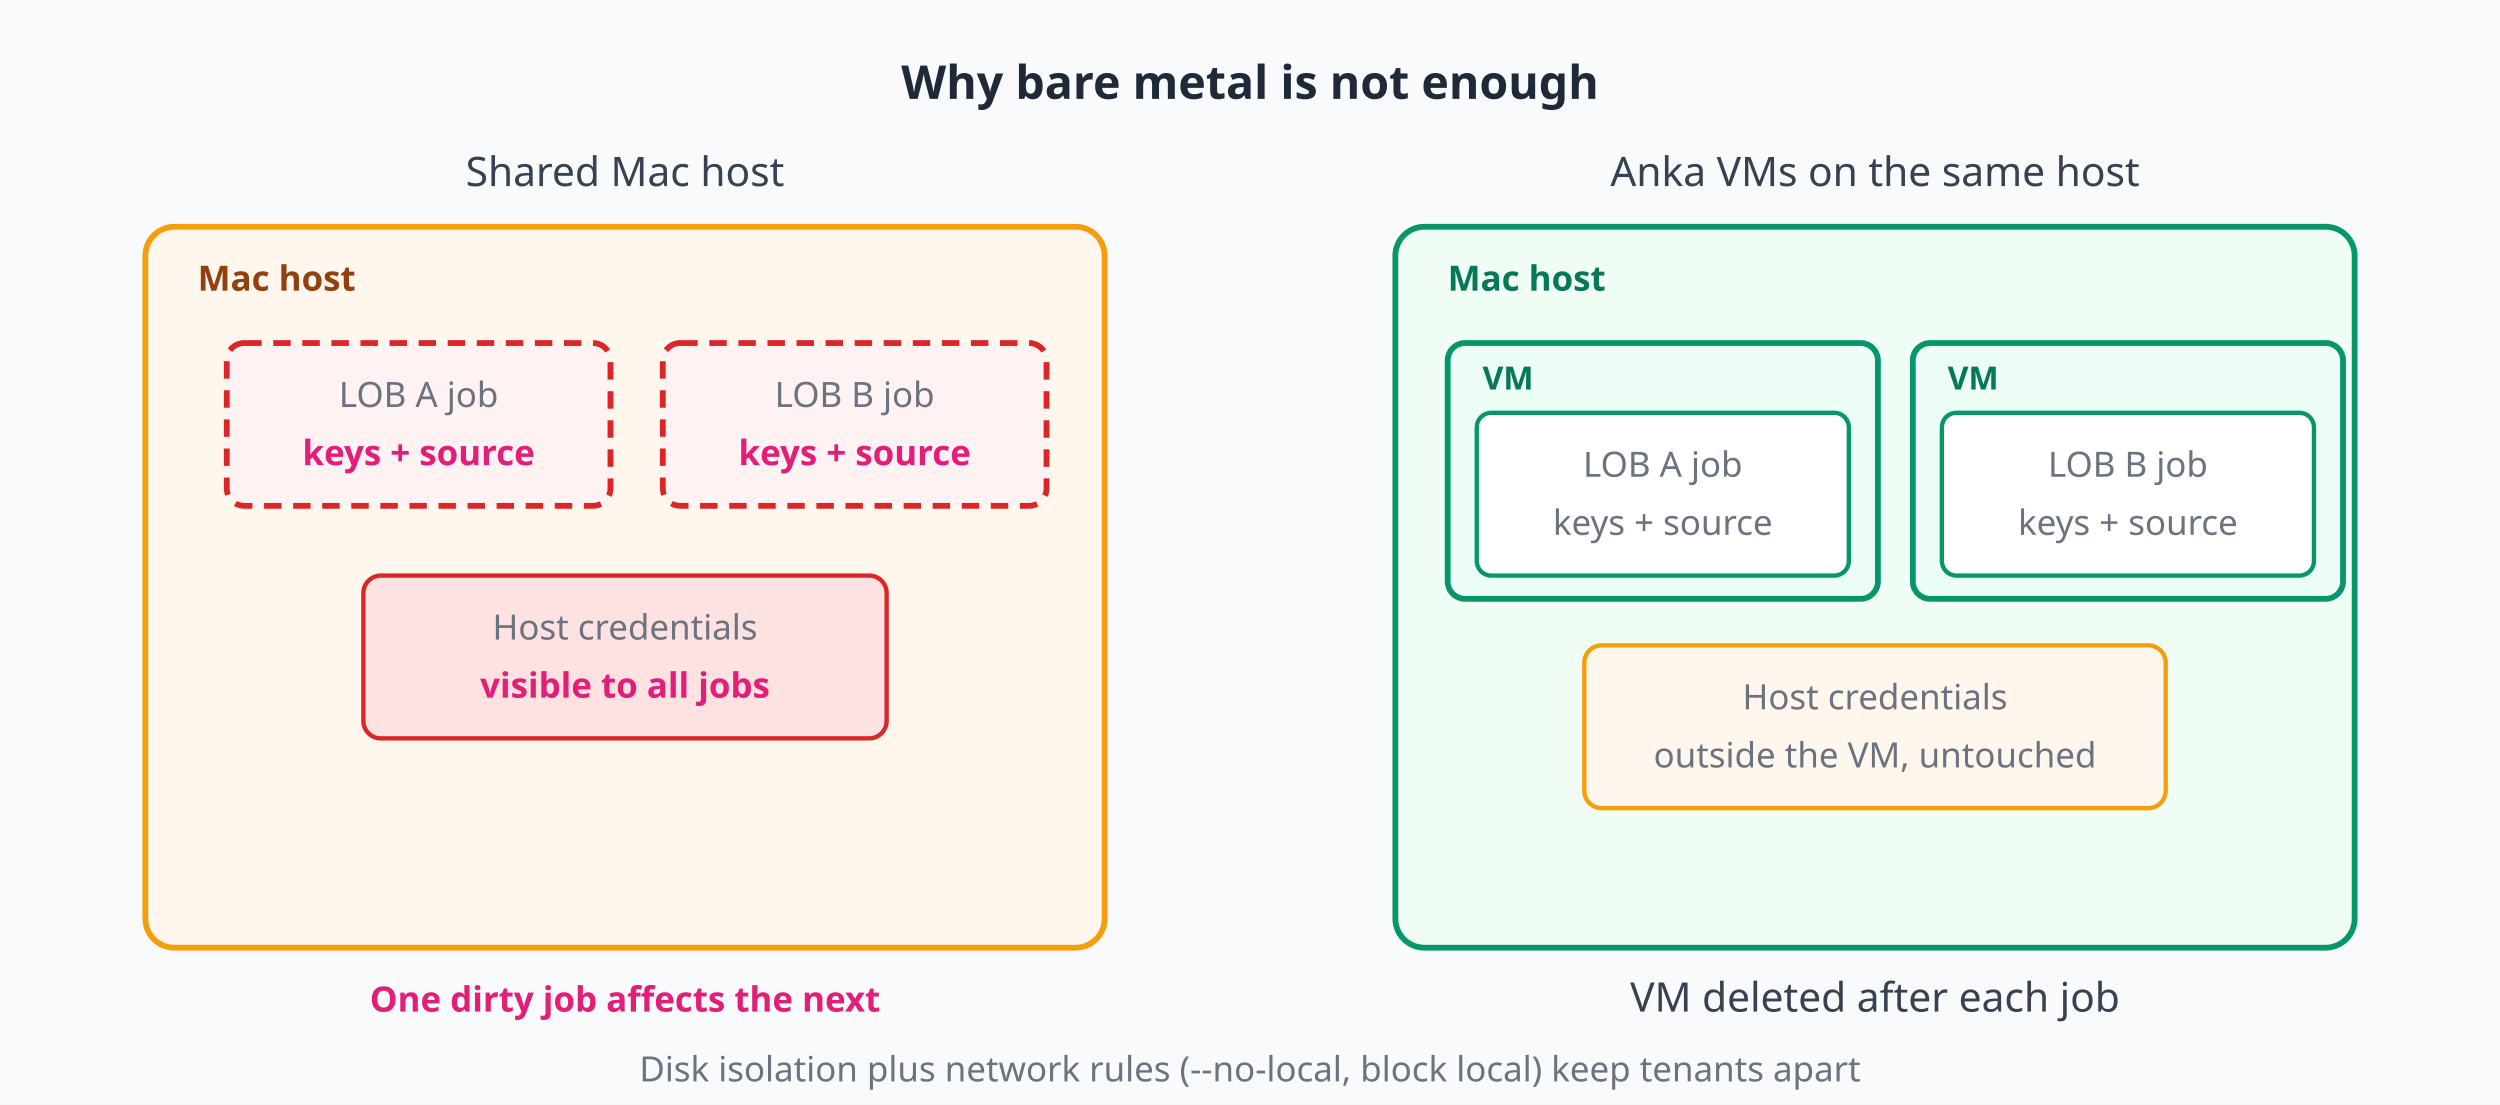
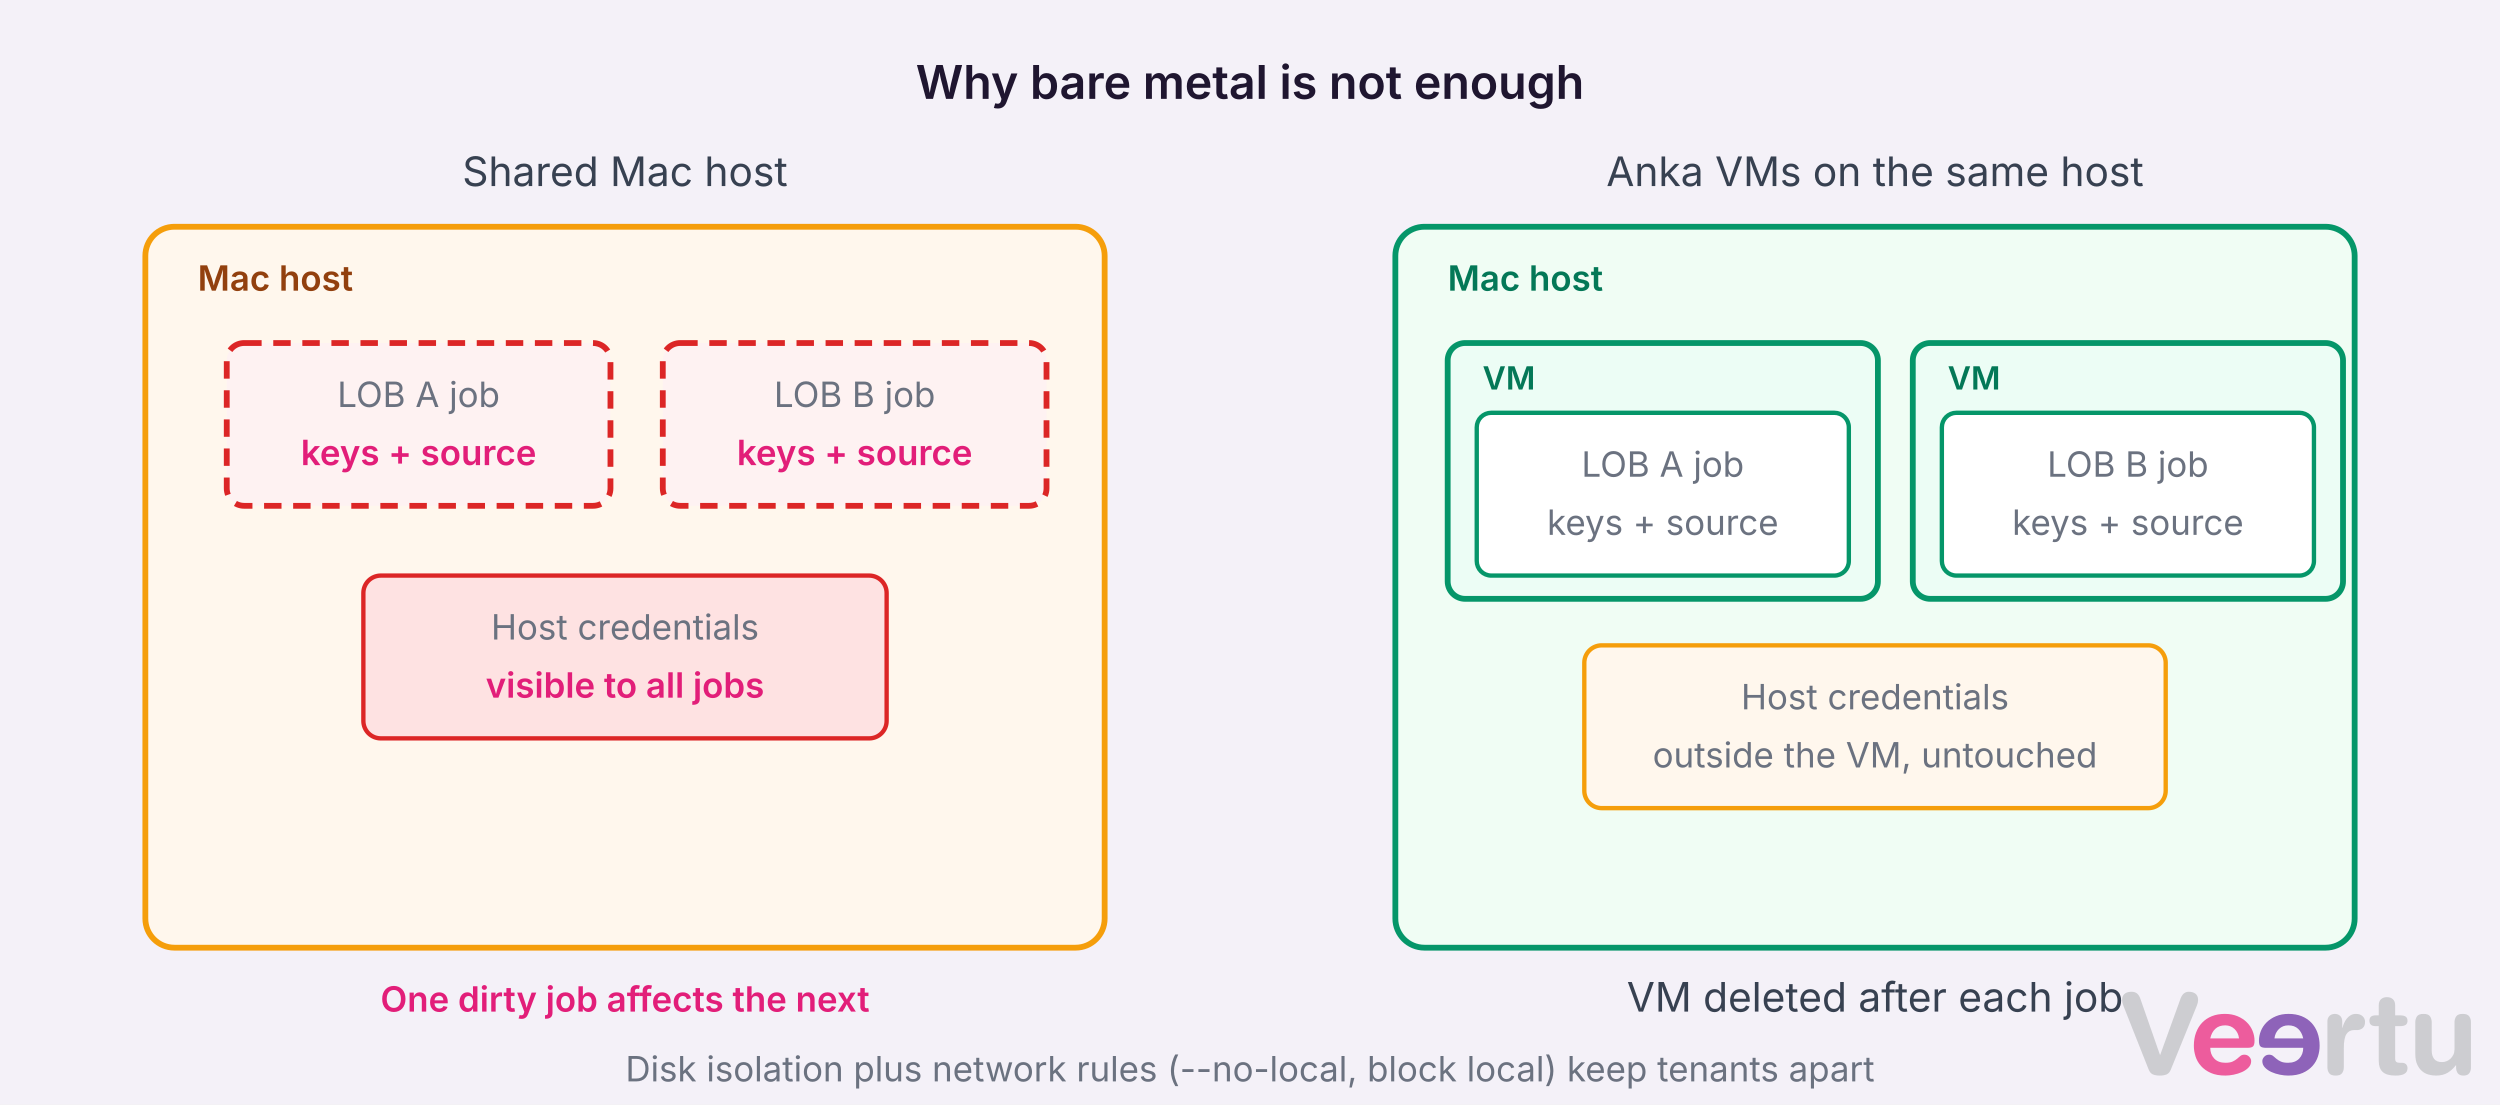
<svg xmlns="http://www.w3.org/2000/svg" viewBox="0 0 860 380" role="img" aria-label="Bare metal host risks versus isolated VMs">
  <defs>
    <style>
-       .title { font: 600 16px system-ui, sans-serif; fill: #1f2937; }
-       .label { font: 14px system-ui, sans-serif; fill: #374151; }
-       .small { font: 12px system-ui, sans-serif; fill: #6b7280; }
-       .warn { font: 600 12px system-ui, sans-serif; fill: #e21e79; }
-       .host-tag { font: 600 12px system-ui, sans-serif; fill: #92400e; }
-       .host-tag-green { font: 600 12px system-ui, sans-serif; fill: #047857; }
-       .vm-tag { font: 600 11px system-ui, sans-serif; fill: #047857; }
+       .title { font: 600 16px 'Museo Sans Rounded', system-ui, -apple-system, 'Segoe UI', sans-serif; fill: #1F1630; }
+       .label { font: 14px 'Museo Sans Rounded', system-ui, -apple-system, 'Segoe UI', sans-serif; fill: #374151; }
+       .small { font: 12px 'Museo Sans Rounded', system-ui, -apple-system, 'Segoe UI', sans-serif; fill: #6b7280; }
+       .warn { font: 600 12px 'Museo Sans Rounded', system-ui, -apple-system, 'Segoe UI', sans-serif; fill: #e21e79; }
+       .host-tag { font: 600 12px 'Museo Sans Rounded', system-ui, -apple-system, 'Segoe UI', sans-serif; fill: #92400e; }
+       .host-tag-green { font: 600 12px 'Museo Sans Rounded', system-ui, -apple-system, 'Segoe UI', sans-serif; fill: #047857; }
+       .vm-tag { font: 600 11px 'Museo Sans Rounded', system-ui, -apple-system, 'Segoe UI', sans-serif; fill: #047857; }
      .host { fill: #fff7ed; stroke: #f59e0b; stroke-width: 2; }
      .host-green { fill: #f0fdf4; stroke: #059669; stroke-width: 2; }
      .vm { fill: #ecfdf5; stroke: #059669; stroke-width: 2; }
      .job-bad { fill: #fef2f2; stroke: #dc2626; stroke-width: 2; stroke-dasharray: 6 4; }
      .job-good { fill: #ffffff; stroke: #059669; stroke-width: 1.5; }
      .host-cred-bad { fill: #fee2e2; stroke: #dc2626; stroke-width: 1.5; }
      .host-cred-good { fill: #fff7ed; stroke: #f59e0b; stroke-width: 1.5; }
    </style>
  </defs>
-   <rect width="860" height="380" fill="#f8fafc" />
+   <rect width="860" height="380" fill="#F4F1F8" />
  <text x="430" y="34" text-anchor="middle" class="title">Why bare metal is not enough</text>
  <text x="215" y="64" text-anchor="middle" class="label">Shared Mac host</text>
  <rect x="50" y="78" width="330" height="248" rx="10" class="host" />
  <text x="68" y="100" class="host-tag">Mac host</text>
  <rect x="78" y="118" width="132" height="56" rx="6" class="job-bad" />
  <text x="144" y="140" text-anchor="middle" class="small">LOB A job</text>
  <text x="144" y="160" text-anchor="middle" class="warn">keys + source</text>
  <rect x="228" y="118" width="132" height="56" rx="6" class="job-bad" />
  <text x="294" y="140" text-anchor="middle" class="small">LOB B job</text>
  <text x="294" y="160" text-anchor="middle" class="warn">keys + source</text>
  <rect x="125" y="198" width="180" height="56" rx="6" class="host-cred-bad" />
  <text x="215" y="220" text-anchor="middle" class="small">Host credentials</text>
  <text x="215" y="240" text-anchor="middle" class="warn">visible to all jobs</text>
  <text x="215" y="348" text-anchor="middle" class="warn">One dirty job affects the next</text>
  <text x="645" y="64" text-anchor="middle" class="label">Anka VMs on the same host</text>
  <rect x="480" y="78" width="330" height="248" rx="10" class="host-green" />
  <text x="498" y="100" class="host-tag-green">Mac host</text>
  <rect x="498" y="118" width="148" height="88" rx="6" class="vm" />
  <text x="510" y="134" class="vm-tag">VM</text>
  <rect x="508" y="142" width="128" height="56" rx="5" class="job-good" />
  <text x="572" y="164" text-anchor="middle" class="small">LOB A job</text>
  <text x="572" y="184" text-anchor="middle" class="small">keys + source</text>
  <rect x="658" y="118" width="148" height="88" rx="6" class="vm" />
  <text x="670" y="134" class="vm-tag">VM</text>
  <rect x="668" y="142" width="128" height="56" rx="5" class="job-good" />
  <text x="732" y="164" text-anchor="middle" class="small">LOB B job</text>
  <text x="732" y="184" text-anchor="middle" class="small">keys + source</text>
  <rect x="545" y="222" width="200" height="56" rx="6" class="host-cred-good" />
  <text x="645" y="244" text-anchor="middle" class="small">Host credentials</text>
  <text x="645" y="264" text-anchor="middle" class="small">outside the VM, untouched</text>
  <text x="645" y="348" text-anchor="middle" class="label">VM deleted after each job</text>
  <text x="430" y="372" text-anchor="middle" class="small">Disk isolation plus network rules (--no-local, block local) keep tenants apart</text>
+   <g class="veertu-watermark" data-veertu-logo="wordmark" aria-hidden="true" pointer-events="none" opacity="0.7" transform="translate(730 341.1642) scale(0.1532549)">
+     <path fill="#BCBEC0" d="M109.755,173.78c-2.187,5.888-5.34,9.755-9.458,11.602c-4.122,1.85-9.375,2.774-15.764,2.774 c-6.392,0-11.645-0.925-15.764-2.774c-4.122-1.847-7.275-5.714-9.458-11.602L2.522,30.519C0.839,25.979,0,21.943,0,18.412 s0.587-6.471,1.766-8.828C2.94,7.233,4.54,5.341,6.558,3.909c2.018-1.427,4.288-2.435,6.81-3.027C15.89,0.297,18.412,0,20.934,0 c5.549,0,9.963,1.474,13.242,4.414c3.279,2.945,5.84,7.527,7.693,13.746l43.169,123.588h0.504L130.225,18.16 C133.922,6.053,140.395,0,149.646,0c2.522,0,5.044,0.297,7.567,0.883c2.522,0.591,4.792,1.6,6.81,3.027 c2.018,1.432,3.613,3.324,4.792,5.675c1.174,2.357,1.766,5.297,1.766,8.828s-0.843,7.567-2.522,12.107L109.755,173.78z" />
+     <path fill="#EA1D76" d="M197.904,125.858c0,9.755,2.985,17.782,8.954,24.087c5.967,6.305,14.334,9.458,25.096,9.458 c6.894,0,12.317-0.922,16.268-2.774c3.949-1.847,7.228-3.909,9.837-6.179c2.606-2.27,5.084-4.369,7.44-6.305 c2.354-1.931,5.381-2.901,9.08-2.901c4.372,0,7.984,1.558,10.845,4.666c2.858,3.113,4.288,6.35,4.288,9.71 c0,5.549-1.978,10.386-5.927,14.503c-3.951,4.122-8.828,7.485-14.629,10.089c-5.801,2.609-12.067,4.585-18.79,5.927 c-6.726,1.345-12.863,2.018-18.412,2.018c-12.95,0-23.877-1.978-32.789-5.927c-8.914-3.949-16.229-9.119-21.943-15.512 c-5.717-6.387-9.837-13.533-12.359-21.439c-2.522-7.9-3.783-15.89-3.783-23.961c0-10.759,1.597-20.511,4.792-29.258 c3.192-8.741,7.777-16.268,13.746-22.574c5.967-6.305,13.242-11.179,21.817-14.629c8.575-3.444,18.325-5.171,29.258-5.171 c10.593,0,20.009,1.726,28.249,5.171c8.237,3.45,15.217,7.99,20.934,13.62c5.714,5.636,10.047,12.067,12.989,19.295 c2.94,7.233,4.414,14.629,4.414,22.195c0,6.392-1.135,10.638-3.405,12.737c-2.27,2.104-6.518,3.153-12.737,3.153H197.904z M262.472,104.671c-1.009-8.575-4.374-15.593-10.089-21.06c-5.717-5.462-12.698-8.197-20.934-8.197 c-9.248,0-16.647,2.609-22.195,7.819c-5.549,5.215-9.332,12.359-11.35,21.439H262.472z" />
+     <path fill="#62269E" d="M323.334,125.858c-6.219,0-10.467-1.048-12.737-3.153c-2.27-2.099-3.405-6.345-3.405-12.737 c0-7.567,1.474-14.962,4.414-22.195c2.943-7.228,7.275-13.659,12.989-19.295c5.717-5.63,12.698-10.17,20.934-13.62 c8.239-3.444,17.655-5.171,28.249-5.171c10.932,0,20.682,1.726,29.258,5.171c8.575,3.45,15.85,8.323,21.817,14.629 c5.969,6.305,10.554,13.833,13.746,22.574c3.195,8.746,4.792,18.499,4.792,29.258c0,8.071-1.261,16.061-3.783,23.961 c-2.522,7.906-6.642,15.052-12.359,21.439c-5.714,6.392-13.029,11.563-21.943,15.512c-8.912,3.949-19.839,5.927-32.789,5.927 c-5.549,0-11.686-0.673-18.412-2.018c-6.723-1.343-12.989-3.318-18.79-5.927c-5.801-2.604-10.677-5.967-14.629-10.089 c-3.949-4.117-5.927-8.954-5.927-14.503c0-3.36,1.429-6.597,4.288-9.71c2.861-3.108,6.474-4.666,10.845-4.666 c3.699,0,6.726,0.969,9.08,2.901c2.357,1.936,4.834,4.036,7.44,6.305c2.609,2.27,5.888,4.332,9.837,6.179 c3.951,1.852,9.374,2.774,16.268,2.774c10.761,0,19.129-3.153,25.096-9.458c5.969-6.305,8.954-14.332,8.954-24.087H323.334z M406.566,104.671c-2.018-9.08-5.801-16.224-11.35-21.439c-5.549-5.21-12.947-7.819-22.195-7.819 c-8.237,0-15.217,2.735-20.934,8.197c-5.714,5.467-9.08,12.485-10.089,21.06H406.566z" />
+     <path fill="#BCBEC0" d="M460.85,66.838c0-5.549,1.597-9.792,4.792-12.737c3.192-2.94,7.146-4.414,11.854-4.414 c4.705,0,8.66,1.474,11.854,4.414c3.192,2.945,4.792,7.188,4.792,12.737v14.124h0.504c1.009-3.865,2.354-7.648,4.036-11.35 c1.679-3.697,3.741-7.017,6.179-9.963c2.435-2.94,5.297-5.336,8.575-7.188c3.279-1.847,7.188-2.774,11.728-2.774 c5.885,0,10.719,1.684,14.503,5.044c3.783,3.366,5.675,7.653,5.675,12.863c0,3.366-0.504,6.224-1.513,8.575 c-1.009,2.357-2.396,4.248-4.162,5.675c-1.766,1.432-3.744,2.483-5.927,3.153c-2.186,0.675-4.374,1.009-6.558,1.009h-6.558 c-7.401,0-13.076,2.987-17.025,8.954c-3.951,5.972-5.927,16.607-5.927,31.906v42.877c0,4.879-1.261,9.167-3.783,12.863 c-2.522,3.697-7.401,5.549-14.629,5.549c-7.23,0-12.107-1.852-14.629-5.549c-2.522-3.697-3.783-7.984-3.783-12.863V66.838z" />
+     <path fill="#BCBEC0" d="M576.093,77.179h-6.305c-5.213,0-8.954-1.009-11.224-3.027 c-2.27-2.018-3.405-5.044-3.405-9.08c0-4.036,1.135-7.062,3.405-9.08c2.27-2.018,6.011-3.027,11.224-3.027h6.305V30.519 c0-6.053,1.679-10.633,5.044-13.746c3.363-3.108,7.819-4.666,13.368-4.666c5.549,0,10.002,1.558,13.368,4.666 c3.363,3.113,5.044,7.693,5.044,13.746v22.448h11.098c5.381,0,9.498,0.927,12.359,2.774c2.859,1.852,4.288,4.963,4.288,9.332 c0,4.374-1.429,7.485-4.288,9.332c-2.861,1.852-6.978,2.774-12.359,2.774h-11.098v73.648c0,5.72,3.192,8.575,9.584,8.575h5.297 c4.036,0,7.188,1.096,9.458,3.279c2.27,2.189,3.405,5.215,3.405,9.08c0,10.932-8.914,16.394-26.735,16.394 c-13.454,0-23.12-2.735-29.005-8.197c-5.888-5.462-8.828-13.659-8.828-24.591V77.179z" />
+     <path fill="#BCBEC0" d="M783.009,169.744c0,5.549-1.303,10.007-3.909,13.368c-2.609,3.363-6.852,5.044-12.737,5.044 c-5.888,0-10.131-1.681-12.737-5.044c-2.609-3.36-3.909-7.819-3.909-13.368v-4.792h-0.504c-5.213,6.897-11.31,12.485-18.286,16.773 c-6.978,4.288-15.764,6.432-26.357,6.432c-5.549,0-11.098-0.757-16.647-2.27s-10.509-4.162-14.881-7.945 c-4.374-3.783-7.945-8.741-10.719-14.881c-2.774-6.135-4.162-13.911-4.162-23.33v-71.63c0-4.874,1.261-9.161,3.783-12.863 c2.522-3.697,7.398-5.549,14.629-5.549c7.228,0,12.107,1.852,14.629,5.549c2.522,3.702,3.783,7.99,3.783,12.863v64.316 c0,7.567,1.85,13.707,5.549,18.412c3.697,4.711,9.584,7.062,17.655,7.062c3.192,0,6.471-0.631,9.837-1.892 c3.363-1.261,6.39-3.153,9.08-5.675c2.688-2.522,4.876-5.588,6.558-9.206c1.679-3.613,2.522-7.693,2.522-12.233V68.099 c0-4.874,1.261-9.161,3.783-12.863c2.522-3.697,7.398-5.549,14.629-5.549c7.228,0,12.107,1.852,14.629,5.549 c2.522,3.702,3.783,7.99,3.783,12.863V169.744z" />
+   </g>
</svg>
